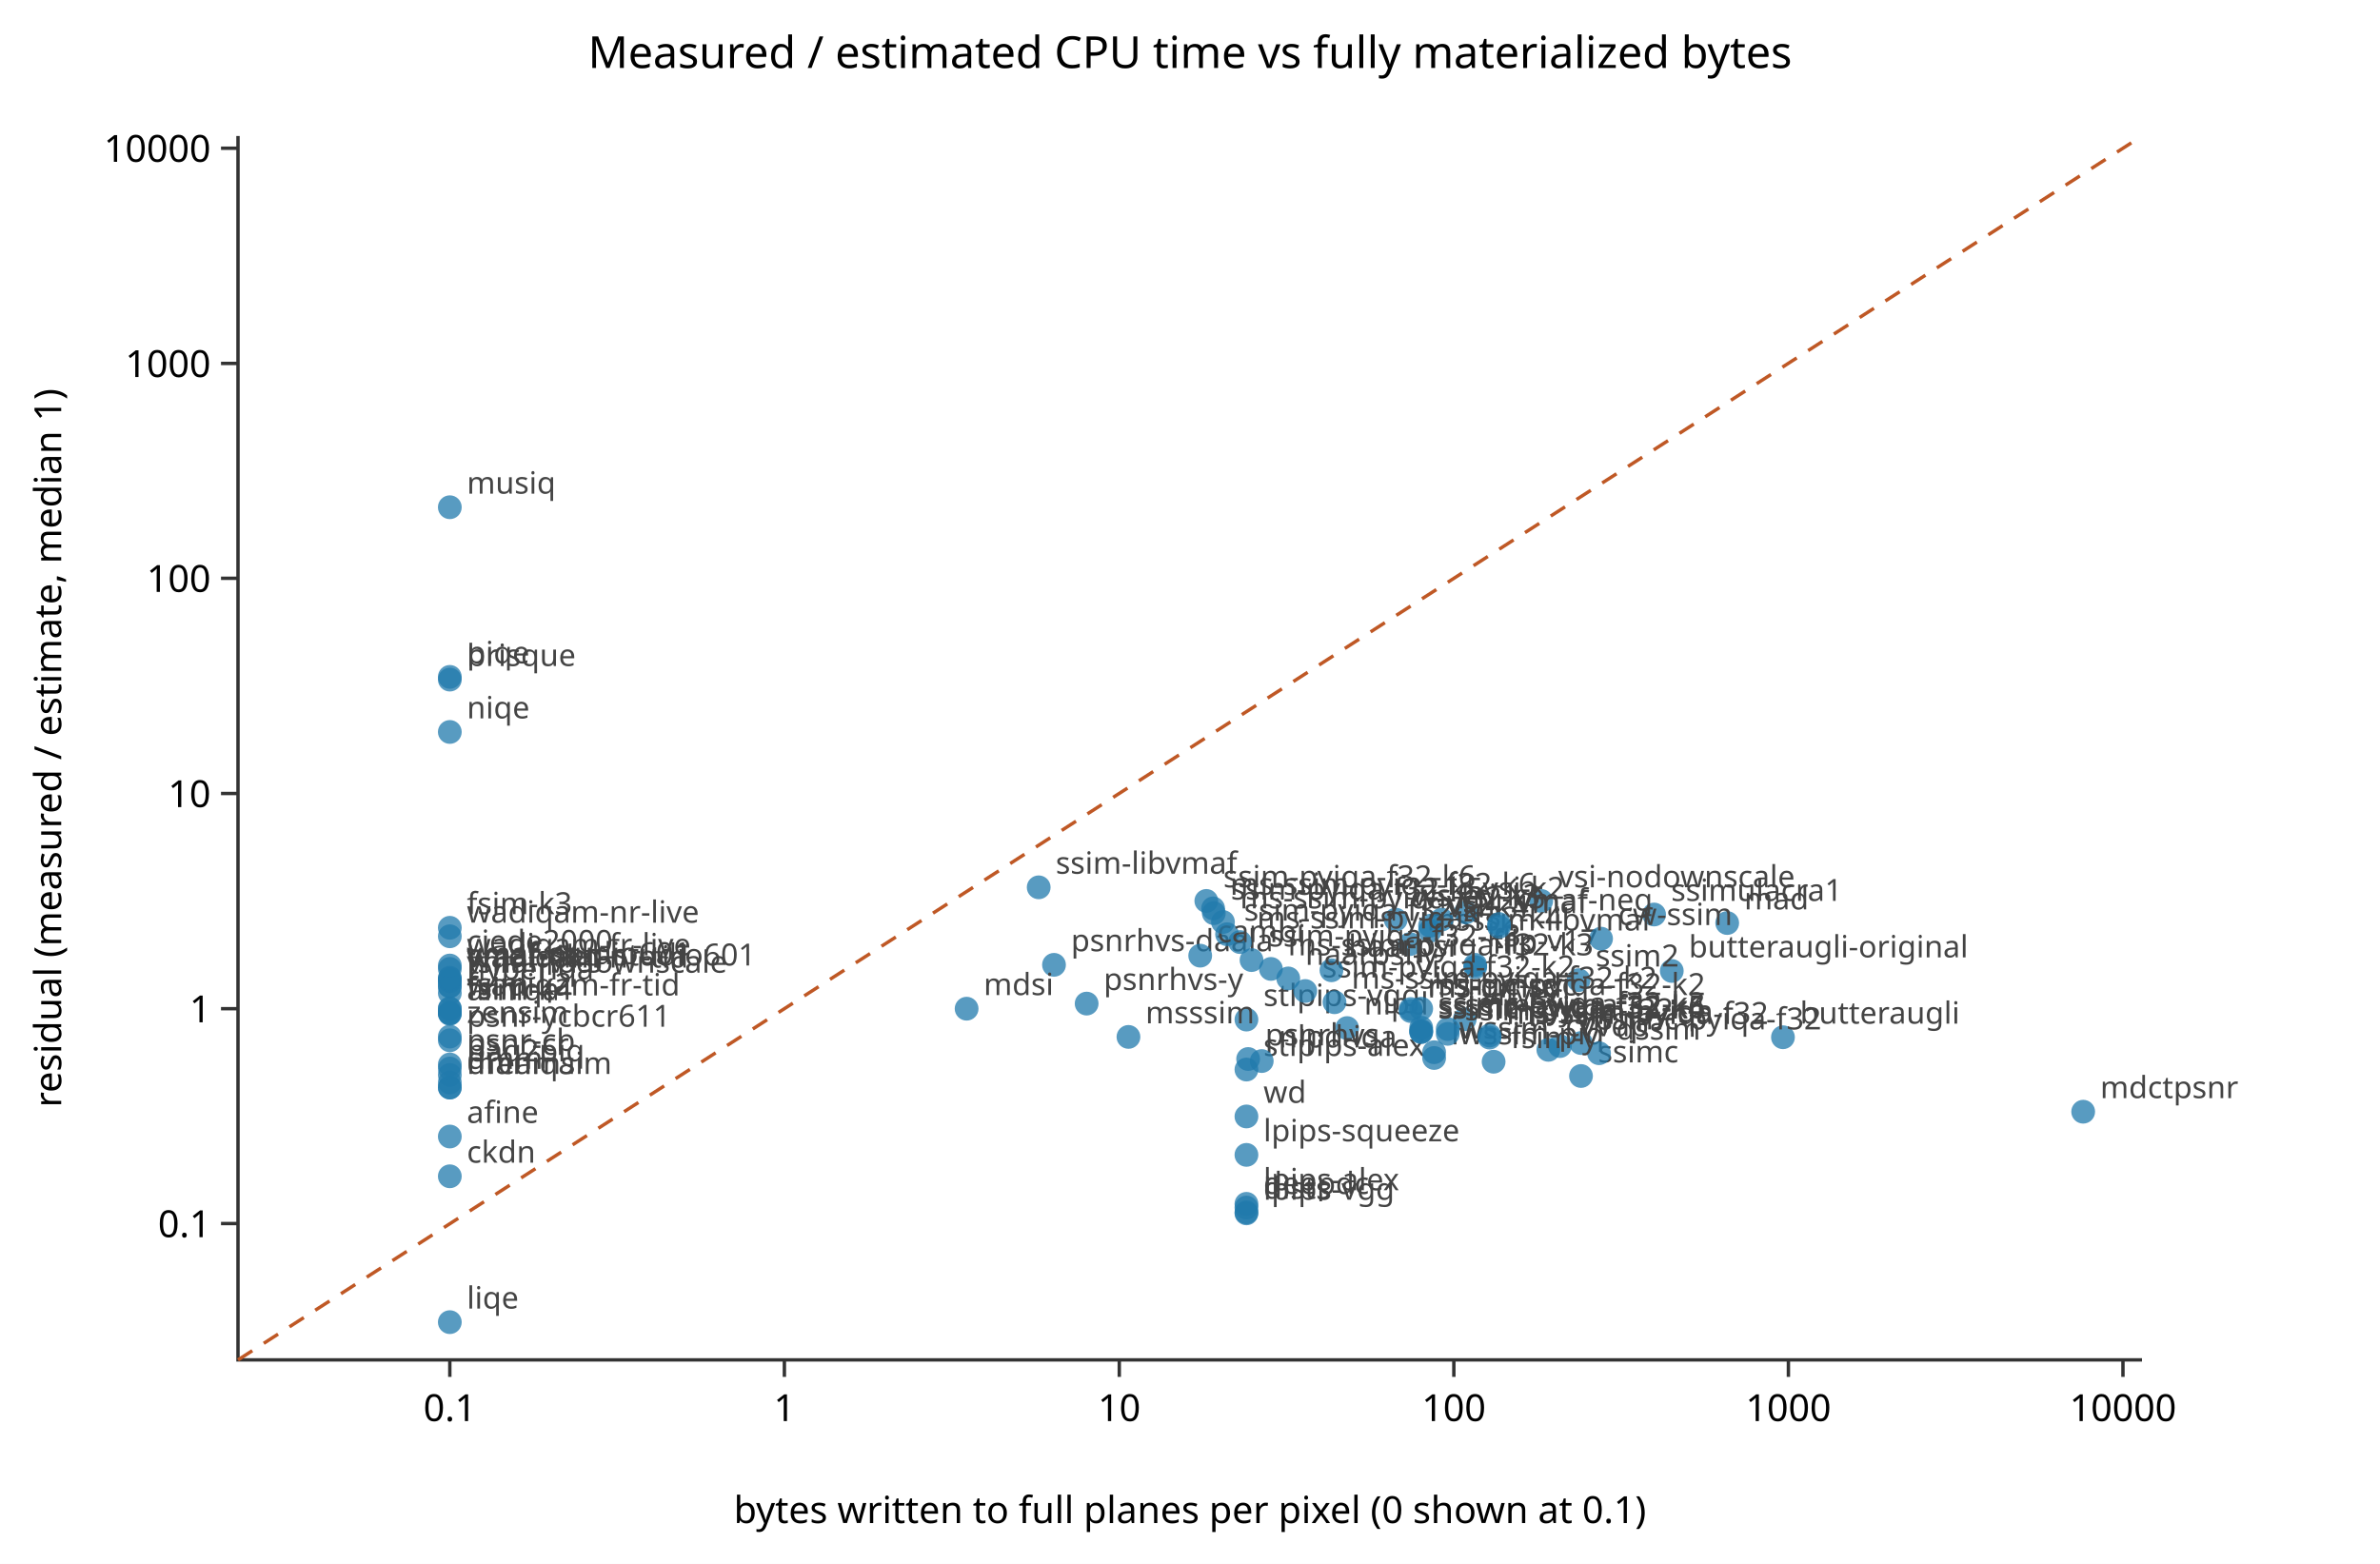
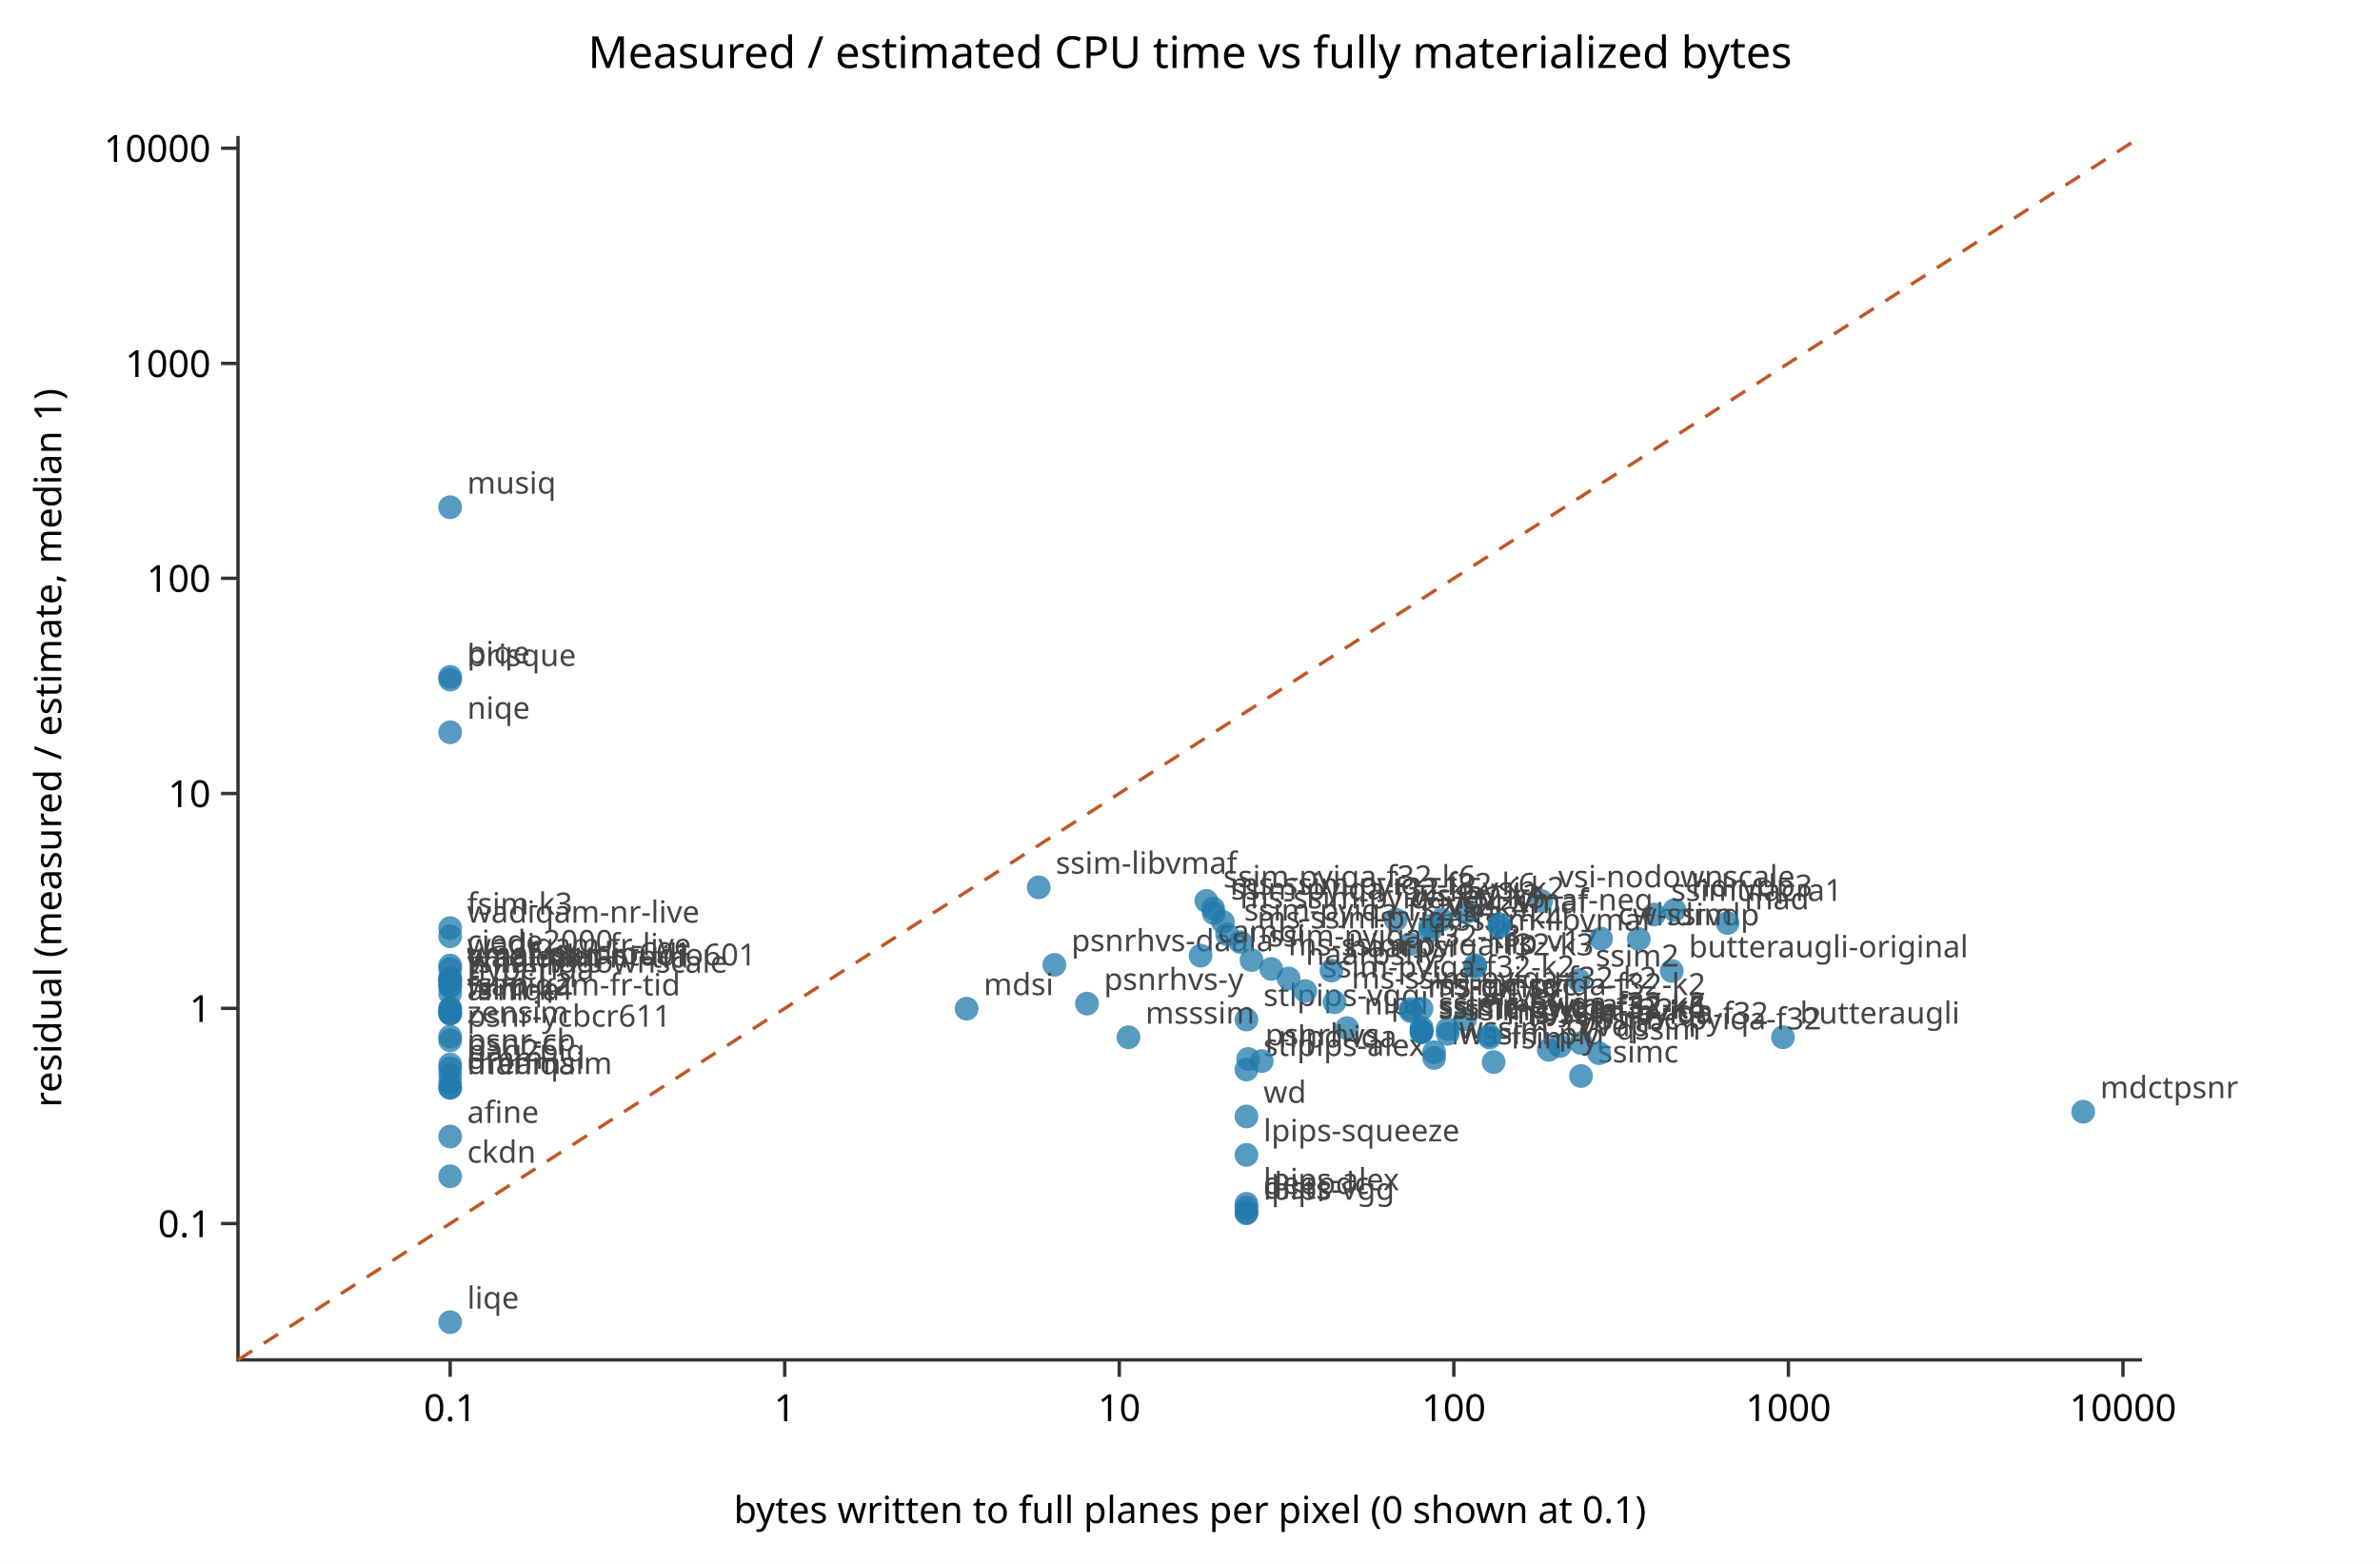
<svg xmlns="http://www.w3.org/2000/svg" viewBox="0 0 700 460" font-family="sans-serif" font-size="11">
  <rect width="700" height="460" fill="white" />
  <text x="350" y="20" text-anchor="middle" font-size="13">Measured / estimated CPU time vs fully materialized bytes</text>
  <path d="M70 40V400H630" fill="none" stroke="#333" />
-   <path d="M132.3 400v5" stroke="#333" />
-   <text x="132.3" y="418" text-anchor="middle">0.1</text>
-   <path d="M230.7 400v5" stroke="#333" />
-   <text x="230.7" y="418" text-anchor="middle">1</text>
+   <path d="M132.4 400v5" stroke="#333" />
+   <text x="132.4" y="418" text-anchor="middle">0.1</text>
+   <path d="M230.8 400v5" stroke="#333" />
+   <text x="230.8" y="418" text-anchor="middle">1</text>
  <path d="M329.2 400v5" stroke="#333" />
  <text x="329.2" y="418" text-anchor="middle">10</text>
  <path d="M427.6 400v5" stroke="#333" />
  <text x="427.6" y="418" text-anchor="middle">100</text>
  <path d="M526.0 400v5" stroke="#333" />
  <text x="526.0" y="418" text-anchor="middle">1000</text>
  <path d="M624.4 400v5" stroke="#333" />
  <text x="624.4" y="418" text-anchor="middle">10000</text>
  <path d="M65 359.9h5" stroke="#333" />
  <text x="62" y="363.9" text-anchor="end">0.1</text>
-   <path d="M65 296.7h5" stroke="#333" />
-   <text x="62" y="300.7" text-anchor="end">1</text>
+   <path d="M65 296.6h5" stroke="#333" />
+   <text x="62" y="300.6" text-anchor="end">1</text>
  <path d="M65 233.4h5" stroke="#333" />
  <text x="62" y="237.4" text-anchor="end">10</text>
  <path d="M65 170.1h5" stroke="#333" />
  <text x="62" y="174.1" text-anchor="end">100</text>
  <path d="M65 106.9h5" stroke="#333" />
  <text x="62" y="110.9" text-anchor="end">1000</text>
  <path d="M65 43.6h5" stroke="#333" />
  <text x="62" y="47.6" text-anchor="end">10000</text>
  <path d="M70.0 400.0L630.0 40.0" stroke="#bf5825" stroke-dasharray="5 4" />
  <circle cx="366.6" cy="355.2" r="3.5" fill="#2179ac" fill-opacity=".75" />
  <text x="371.6" y="351.2" font-size="9" fill="#444">deepdc</text>
  <circle cx="366.6" cy="356.6" r="3.5" fill="#2179ac" fill-opacity=".75" />
  <text x="371.6" y="352.6" font-size="9" fill="#444">dists</text>
  <circle cx="366.6" cy="356.9" r="3.5" fill="#2179ac" fill-opacity=".75" />
  <text x="371.6" y="352.9" font-size="9" fill="#444">lpips-vgg</text>
  <circle cx="366.6" cy="328.4" r="3.5" fill="#2179ac" fill-opacity=".75" />
  <text x="371.6" y="324.4" font-size="9" fill="#444">wd</text>
-   <circle cx="132.3" cy="318.4" r="3.5" fill="#2179ac" fill-opacity=".75" />
-   <text x="137.3" y="314.4" font-size="9" fill="#444">dmm</text>
-   <circle cx="132.3" cy="334.3" r="3.5" fill="#2179ac" fill-opacity=".75" />
-   <text x="137.3" y="330.3" font-size="9" fill="#444">afine</text>
+   <circle cx="132.4" cy="318.4" r="3.5" fill="#2179ac" fill-opacity=".75" />
+   <text x="137.4" y="314.4" font-size="9" fill="#444">dmm</text>
+   <circle cx="132.4" cy="334.3" r="3.5" fill="#2179ac" fill-opacity=".75" />
+   <text x="137.4" y="330.3" font-size="9" fill="#444">afine</text>
  <circle cx="366.6" cy="299.9" r="3.5" fill="#2179ac" fill-opacity=".75" />
  <text x="371.6" y="295.9" font-size="9" fill="#444">stlpips-vgg</text>
-   <circle cx="132.3" cy="319.9" r="3.5" fill="#2179ac" fill-opacity=".75" />
-   <text x="137.3" y="315.9" font-size="9" fill="#444">maniqa</text>
-   <circle cx="132.3" cy="292.1" r="3.5" fill="#2179ac" fill-opacity=".75" />
-   <text x="137.3" y="288.1" font-size="9" fill="#444">hyperiqa</text>
+   <circle cx="132.4" cy="320.0" r="3.5" fill="#2179ac" fill-opacity=".75" />
+   <text x="137.4" y="316.0" font-size="9" fill="#444">maniqa</text>
+   <circle cx="132.4" cy="292.2" r="3.5" fill="#2179ac" fill-opacity=".75" />
+   <text x="137.4" y="288.2" font-size="9" fill="#444">hyperiqa</text>
  <circle cx="366.6" cy="314.6" r="3.5" fill="#2179ac" fill-opacity=".75" />
  <text x="371.6" y="310.6" font-size="9" fill="#444">stlpips-alex</text>
-   <circle cx="132.3" cy="285.0" r="3.5" fill="#2179ac" fill-opacity=".75" />
-   <text x="137.3" y="281.0" font-size="9" fill="#444">wadiqam-fr-live</text>
-   <circle cx="132.3" cy="296.8" r="3.5" fill="#2179ac" fill-opacity=".75" />
-   <text x="137.3" y="292.8" font-size="9" fill="#444">wadiqam-fr-tid</text>
-   <circle cx="132.3" cy="275.4" r="3.5" fill="#2179ac" fill-opacity=".75" />
-   <text x="137.3" y="271.4" font-size="9" fill="#444">wadiqam-nr-live</text>
-   <circle cx="132.3" cy="288.6" r="3.5" fill="#2179ac" fill-opacity=".75" />
-   <text x="137.3" y="284.6" font-size="9" fill="#444">wadiqam-nr-tid</text>
-   <circle cx="132.3" cy="388.9" r="3.5" fill="#2179ac" fill-opacity=".75" />
-   <text x="137.3" y="384.9" font-size="9" fill="#444">liqe</text>
+   <circle cx="132.4" cy="285.0" r="3.5" fill="#2179ac" fill-opacity=".75" />
+   <text x="137.4" y="281.0" font-size="9" fill="#444">wadiqam-fr-live</text>
+   <circle cx="132.4" cy="296.8" r="3.5" fill="#2179ac" fill-opacity=".75" />
+   <text x="137.4" y="292.8" font-size="9" fill="#444">wadiqam-fr-tid</text>
+   <circle cx="132.4" cy="275.4" r="3.5" fill="#2179ac" fill-opacity=".75" />
+   <text x="137.4" y="271.4" font-size="9" fill="#444">wadiqam-nr-live</text>
+   <circle cx="132.4" cy="288.6" r="3.5" fill="#2179ac" fill-opacity=".75" />
+   <text x="137.4" y="284.6" font-size="9" fill="#444">wadiqam-nr-tid</text>
+   <circle cx="132.4" cy="388.9" r="3.5" fill="#2179ac" fill-opacity=".75" />
+   <text x="137.4" y="384.9" font-size="9" fill="#444">liqe</text>
  <circle cx="366.6" cy="354.1" r="3.5" fill="#2179ac" fill-opacity=".75" />
  <text x="371.6" y="350.1" font-size="9" fill="#444">lpips-alex</text>
-   <circle cx="132.3" cy="319.9" r="3.5" fill="#2179ac" fill-opacity=".75" />
-   <text x="137.3" y="315.9" font-size="9" fill="#444">dreamsim</text>
-   <circle cx="132.3" cy="316.2" r="3.5" fill="#2179ac" fill-opacity=".75" />
-   <text x="137.3" y="312.2" font-size="9" fill="#444">paq2piq</text>
+   <circle cx="132.4" cy="319.9" r="3.5" fill="#2179ac" fill-opacity=".75" />
+   <text x="137.4" y="315.9" font-size="9" fill="#444">dreamsim</text>
+   <circle cx="132.4" cy="316.2" r="3.5" fill="#2179ac" fill-opacity=".75" />
+   <text x="137.4" y="312.2" font-size="9" fill="#444">paq2piq</text>
  <circle cx="366.6" cy="339.7" r="3.5" fill="#2179ac" fill-opacity=".75" />
  <text x="371.6" y="335.7" font-size="9" fill="#444">lpips-squeeze</text>
-   <circle cx="132.3" cy="298.2" r="3.5" fill="#2179ac" fill-opacity=".75" />
-   <text x="137.3" y="294.2" font-size="9" fill="#444">arniqa</text>
+   <circle cx="132.4" cy="298.2" r="3.5" fill="#2179ac" fill-opacity=".75" />
+   <text x="137.4" y="294.2" font-size="9" fill="#444">arniqa</text>
  <circle cx="612.7" cy="327.0" r="3.5" fill="#2179ac" fill-opacity=".75" />
  <text x="617.7" y="323.0" font-size="9" fill="#444">mdctpsnr</text>
-   <circle cx="132.3" cy="346.0" r="3.5" fill="#2179ac" fill-opacity=".75" />
-   <text x="137.3" y="342.0" font-size="9" fill="#444">ckdn</text>
-   <circle cx="508.0" cy="271.5" r="3.5" fill="#2179ac" fill-opacity=".75" />
-   <text x="513.0" y="267.5" font-size="9" fill="#444">mad</text>
-   <circle cx="132.3" cy="290.1" r="3.5" fill="#2179ac" fill-opacity=".75" />
-   <text x="137.3" y="286.1" font-size="9" fill="#444">fsim-nodownscale</text>
+   <circle cx="132.4" cy="346.0" r="3.5" fill="#2179ac" fill-opacity=".75" />
+   <text x="137.4" y="342.0" font-size="9" fill="#444">ckdn</text>
+   <circle cx="482.0" cy="276.2" r="3.5" fill="#2179ac" fill-opacity=".75" />
+   <text x="487.0" y="272.2" font-size="9" fill="#444">hdrvdp</text>
+   <circle cx="508.1" cy="271.5" r="3.5" fill="#2179ac" fill-opacity=".75" />
+   <text x="513.1" y="267.5" font-size="9" fill="#444">mad</text>
+   <circle cx="492.5" cy="267.7" r="3.5" fill="#2179ac" fill-opacity=".75" />
+   <text x="497.5" y="263.7" font-size="9" fill="#444">hdrvdp3</text>
+   <circle cx="132.4" cy="290.1" r="3.5" fill="#2179ac" fill-opacity=".75" />
+   <text x="137.4" y="286.1" font-size="9" fill="#444">fsim-nodownscale</text>
  <circle cx="486.5" cy="269.0" r="3.5" fill="#2179ac" fill-opacity=".75" />
  <text x="491.5" y="265.0" font-size="9" fill="#444">ssimulacra1</text>
  <circle cx="524.4" cy="305.1" r="3.5" fill="#2179ac" fill-opacity=".75" />
  <text x="529.4" y="301.1" font-size="9" fill="#444">butteraugli</text>
  <circle cx="491.7" cy="285.6" r="3.5" fill="#2179ac" fill-opacity=".75" />
  <text x="496.7" y="281.6" font-size="9" fill="#444">butteraugli-original</text>
-   <circle cx="430.8" cy="299.8" r="3.5" fill="#2179ac" fill-opacity=".75" />
-   <text x="435.8" y="295.8" font-size="9" fill="#444">vifvec</text>
+   <circle cx="430.9" cy="299.8" r="3.5" fill="#2179ac" fill-opacity=".75" />
+   <text x="435.9" y="295.8" font-size="9" fill="#444">vifvec</text>
  <circle cx="433.9" cy="284.5" r="3.5" fill="#2179ac" fill-opacity=".75" />
  <text x="438.9" y="280.5" font-size="9" fill="#444">flip</text>
-   <circle cx="433.9" cy="283.8" r="3.5" fill="#2179ac" fill-opacity=".75" />
-   <text x="438.9" y="279.8" font-size="9" fill="#444">flip-v17</text>
+   <circle cx="433.9" cy="283.9" r="3.5" fill="#2179ac" fill-opacity=".75" />
+   <text x="438.9" y="279.9" font-size="9" fill="#444">flip-v17</text>
  <circle cx="464.3" cy="288.3" r="3.5" fill="#2179ac" fill-opacity=".75" />
  <text x="469.3" y="284.3" font-size="9" fill="#444">ssim2</text>
  <circle cx="465.0" cy="316.5" r="3.5" fill="#2179ac" fill-opacity=".75" />
  <text x="470.0" y="312.5" font-size="9" fill="#444">ssimc</text>
  <circle cx="465.0" cy="306.8" r="3.5" fill="#2179ac" fill-opacity=".75" />
  <text x="470.0" y="302.8" font-size="9" fill="#444">ssimc-pyiqa-f32</text>
-   <circle cx="132.3" cy="304.9" r="3.5" fill="#2179ac" fill-opacity=".75" />
-   <text x="137.3" y="300.9" font-size="9" fill="#444">zensim</text>
+   <circle cx="132.4" cy="304.9" r="3.5" fill="#2179ac" fill-opacity=".75" />
+   <text x="137.4" y="300.9" font-size="9" fill="#444">zensim</text>
  <circle cx="458.8" cy="307.7" r="3.5" fill="#2179ac" fill-opacity=".75" />
  <text x="463.8" y="303.7" font-size="9" fill="#444">vif</text>
  <circle cx="421.8" cy="309.5" r="3.5" fill="#2179ac" fill-opacity=".75" />
  <text x="426.8" y="305.5" font-size="9" fill="#444">iwssim</text>
  <circle cx="421.8" cy="311.2" r="3.5" fill="#2179ac" fill-opacity=".75" />
  <text x="426.8" y="307.2" font-size="9" fill="#444">iwssim-piq</text>
-   <circle cx="132.3" cy="296.6" r="3.5" fill="#2179ac" fill-opacity=".75" />
-   <text x="137.3" y="292.6" font-size="9" fill="#444">fsim-k2</text>
+   <circle cx="132.4" cy="296.6" r="3.5" fill="#2179ac" fill-opacity=".75" />
+   <text x="137.4" y="292.6" font-size="9" fill="#444">fsim-k2</text>
  <circle cx="470.3" cy="309.8" r="3.5" fill="#2179ac" fill-opacity=".75" />
  <text x="475.3" y="305.8" font-size="9" fill="#444">dssim</text>
-   <circle cx="455.4" cy="308.8" r="3.5" fill="#2179ac" fill-opacity=".75" />
-   <text x="460.4" y="304.8" font-size="9" fill="#444">cvvdp</text>
+   <circle cx="455.5" cy="308.8" r="3.5" fill="#2179ac" fill-opacity=".75" />
+   <text x="460.5" y="304.8" font-size="9" fill="#444">cvvdp</text>
  <circle cx="438.1" cy="304.6" r="3.5" fill="#2179ac" fill-opacity=".75" />
  <text x="443.1" y="300.6" font-size="9" fill="#444">ms-ssim-pyiqa</text>
  <circle cx="438.1" cy="305.2" r="3.5" fill="#2179ac" fill-opacity=".75" />
  <text x="443.1" y="301.2" font-size="9" fill="#444">ms-ssim-pyiqa-f32</text>
  <circle cx="470.9" cy="276.1" r="3.5" fill="#2179ac" fill-opacity=".75" />
  <text x="475.9" y="272.1" font-size="9" fill="#444">cw-ssim</text>
  <circle cx="414.7" cy="277.7" r="3.5" fill="#2179ac" fill-opacity=".75" />
  <text x="419.7" y="273.7" font-size="9" fill="#444">msssim-libvmaf</text>
  <circle cx="425.8" cy="302.7" r="3.5" fill="#2179ac" fill-opacity=".75" />
  <text x="430.8" y="298.7" font-size="9" fill="#444">ssim-pyiqa</text>
  <circle cx="425.8" cy="304.1" r="3.5" fill="#2179ac" fill-opacity=".75" />
  <text x="430.8" y="300.1" font-size="9" fill="#444">ssim-pyiqa-f32</text>
-   <circle cx="132.3" cy="272.9" r="3.5" fill="#2179ac" fill-opacity=".75" />
-   <text x="137.3" y="268.9" font-size="9" fill="#444">fsim-k3</text>
+   <circle cx="132.4" cy="273.0" r="3.5" fill="#2179ac" fill-opacity=".75" />
+   <text x="137.4" y="269.0" font-size="9" fill="#444">fsim-k3</text>
  <circle cx="396.2" cy="302.4" r="3.5" fill="#2179ac" fill-opacity=".75" />
  <text x="401.2" y="298.4" font-size="9" fill="#444">nlpd</text>
-   <circle cx="331.9" cy="305.0" r="3.5" fill="#2179ac" fill-opacity=".75" />
-   <text x="336.9" y="301.0" font-size="9" fill="#444">msssim</text>
-   <circle cx="418.0" cy="296.7" r="3.5" fill="#2179ac" fill-opacity=".75" />
-   <text x="423.0" y="292.7" font-size="9" fill="#444">ssimc-pyiqa-f32-k2</text>
-   <circle cx="418.0" cy="302.3" r="3.5" fill="#2179ac" fill-opacity=".75" />
-   <text x="423.0" y="298.3" font-size="9" fill="#444">ssimc-pyiqa-f32-k3</text>
-   <circle cx="439.3" cy="312.3" r="3.5" fill="#2179ac" fill-opacity=".75" />
-   <text x="444.3" y="308.3" font-size="9" fill="#444">fsim-y</text>
-   <circle cx="418.0" cy="303.6" r="3.5" fill="#2179ac" fill-opacity=".75" />
-   <text x="423.0" y="299.6" font-size="9" fill="#444">ssimc-pyiqa-f32-k4</text>
-   <circle cx="132.3" cy="199.9" r="3.5" fill="#2179ac" fill-opacity=".75" />
-   <text x="137.3" y="195.9" font-size="9" fill="#444">brisque</text>
-   <circle cx="132.3" cy="149.2" r="3.5" fill="#2179ac" fill-opacity=".75" />
-   <text x="137.3" y="145.2" font-size="9" fill="#444">musiq</text>
-   <circle cx="418.0" cy="303.2" r="3.5" fill="#2179ac" fill-opacity=".75" />
-   <text x="423.0" y="299.2" font-size="9" fill="#444">ssimc-pyiqa-f32-k5</text>
-   <circle cx="418.0" cy="303.5" r="3.5" fill="#2179ac" fill-opacity=".75" />
-   <text x="423.0" y="299.5" font-size="9" fill="#444">ssimc-pyiqa-f32-k6</text>
+   <circle cx="331.9" cy="305.1" r="3.5" fill="#2179ac" fill-opacity=".75" />
+   <text x="336.9" y="301.1" font-size="9" fill="#444">msssim</text>
+   <circle cx="418.1" cy="296.7" r="3.5" fill="#2179ac" fill-opacity=".75" />
+   <text x="423.1" y="292.7" font-size="9" fill="#444">ssimc-pyiqa-f32-k2</text>
+   <circle cx="418.1" cy="302.3" r="3.5" fill="#2179ac" fill-opacity=".75" />
+   <text x="423.1" y="298.3" font-size="9" fill="#444">ssimc-pyiqa-f32-k3</text>
+   <circle cx="439.3" cy="312.4" r="3.5" fill="#2179ac" fill-opacity=".75" />
+   <text x="444.3" y="308.4" font-size="9" fill="#444">fsim-y</text>
+   <circle cx="418.1" cy="303.7" r="3.5" fill="#2179ac" fill-opacity=".75" />
+   <text x="423.1" y="299.7" font-size="9" fill="#444">ssimc-pyiqa-f32-k4</text>
+   <circle cx="132.4" cy="199.9" r="3.5" fill="#2179ac" fill-opacity=".75" />
+   <text x="137.4" y="195.9" font-size="9" fill="#444">brisque</text>
+   <circle cx="132.4" cy="149.2" r="3.5" fill="#2179ac" fill-opacity=".75" />
+   <text x="137.4" y="145.2" font-size="9" fill="#444">musiq</text>
+   <circle cx="418.1" cy="303.2" r="3.5" fill="#2179ac" fill-opacity=".75" />
+   <text x="423.1" y="299.2" font-size="9" fill="#444">ssimc-pyiqa-f32-k5</text>
+   <circle cx="418.1" cy="303.5" r="3.5" fill="#2179ac" fill-opacity=".75" />
+   <text x="423.1" y="299.5" font-size="9" fill="#444">ssimc-pyiqa-f32-k6</text>
  <circle cx="453.3" cy="265.0" r="3.5" fill="#2179ac" fill-opacity=".75" />
  <text x="458.3" y="261.0" font-size="9" fill="#444">vsi-nodownscale</text>
  <circle cx="367.1" cy="311.5" r="3.5" fill="#2179ac" fill-opacity=".75" />
  <text x="372.1" y="307.5" font-size="9" fill="#444">psnrhvs</text>
-   <circle cx="310.0" cy="283.8" r="3.5" fill="#2179ac" fill-opacity=".75" />
-   <text x="315.0" y="279.8" font-size="9" fill="#444">psnrhvs-daala</text>
-   <circle cx="132.3" cy="297.8" r="3.5" fill="#2179ac" fill-opacity=".75" />
-   <text x="137.3" y="293.8" font-size="9" fill="#444">fsim</text>
-   <circle cx="132.3" cy="298.1" r="3.5" fill="#2179ac" fill-opacity=".75" />
-   <text x="137.3" y="294.1" font-size="9" fill="#444">fsim-k4</text>
+   <circle cx="310.1" cy="283.8" r="3.5" fill="#2179ac" fill-opacity=".75" />
+   <text x="315.1" y="279.8" font-size="9" fill="#444">psnrhvs-daala</text>
+   <circle cx="132.4" cy="297.8" r="3.5" fill="#2179ac" fill-opacity=".75" />
+   <text x="137.4" y="293.8" font-size="9" fill="#444">fsim</text>
+   <circle cx="132.4" cy="298.1" r="3.5" fill="#2179ac" fill-opacity=".75" />
+   <text x="137.4" y="294.1" font-size="9" fill="#444">fsim-k4</text>
  <circle cx="431.1" cy="268.4" r="3.5" fill="#2179ac" fill-opacity=".75" />
  <text x="436.1" y="264.4" font-size="9" fill="#444">vsi-k2</text>
-   <circle cx="132.3" cy="215.3" r="3.5" fill="#2179ac" fill-opacity=".75" />
-   <text x="137.3" y="211.3" font-size="9" fill="#444">niqe</text>
+   <circle cx="132.4" cy="215.4" r="3.5" fill="#2179ac" fill-opacity=".75" />
+   <text x="137.4" y="211.4" font-size="9" fill="#444">niqe</text>
  <circle cx="424.0" cy="270.5" r="3.5" fill="#2179ac" fill-opacity=".75" />
  <text x="429.0" y="266.5" font-size="9" fill="#444">vsi-k3</text>
  <circle cx="410.5" cy="270.5" r="3.5" fill="#2179ac" fill-opacity=".75" />
  <text x="415.5" y="266.5" font-size="9" fill="#444">ws-hv</text>
-   <circle cx="420.6" cy="272.3" r="3.5" fill="#2179ac" fill-opacity=".75" />
-   <text x="425.6" y="268.3" font-size="9" fill="#444">vsi</text>
+   <circle cx="420.6" cy="272.4" r="3.5" fill="#2179ac" fill-opacity=".75" />
+   <text x="425.6" y="268.4" font-size="9" fill="#444">vsi</text>
  <circle cx="420.6" cy="273.8" r="3.5" fill="#2179ac" fill-opacity=".75" />
  <text x="425.6" y="269.8" font-size="9" fill="#444">vsi-k4</text>
-   <circle cx="132.3" cy="290.1" r="3.5" fill="#2179ac" fill-opacity=".75" />
-   <text x="137.3" y="286.1" font-size="9" fill="#444">vmaf-v1</text>
-   <circle cx="132.3" cy="284.0" r="3.5" fill="#2179ac" fill-opacity=".75" />
-   <text x="137.3" y="280.0" font-size="9" fill="#444">ciede2000</text>
+   <circle cx="132.4" cy="290.1" r="3.5" fill="#2179ac" fill-opacity=".75" />
+   <text x="137.4" y="286.1" font-size="9" fill="#444">vmaf-v1</text>
+   <circle cx="132.4" cy="284.0" r="3.5" fill="#2179ac" fill-opacity=".75" />
+   <text x="137.4" y="280.0" font-size="9" fill="#444">ciede2000</text>
  <circle cx="392.5" cy="294.8" r="3.5" fill="#2179ac" fill-opacity=".75" />
  <text x="397.5" y="290.8" font-size="9" fill="#444">ms-ssim-pyiqa-f32-k2</text>
  <circle cx="414.9" cy="297.4" r="3.5" fill="#2179ac" fill-opacity=".75" />
  <text x="419.9" y="293.4" font-size="9" fill="#444">ms-gmsd</text>
  <circle cx="414.9" cy="296.8" r="3.5" fill="#2179ac" fill-opacity=".75" />
  <text x="419.9" y="292.8" font-size="9" fill="#444">ms-gmsdc</text>
  <circle cx="371.1" cy="312.1" r="3.5" fill="#2179ac" fill-opacity=".75" />
  <text x="376.1" y="308.1" font-size="9" fill="#444">nlpd-iqa</text>
  <circle cx="383.9" cy="291.5" r="3.5" fill="#2179ac" fill-opacity=".75" />
  <text x="388.9" y="287.5" font-size="9" fill="#444">ssim-pyiqa-f32-k2</text>
-   <circle cx="132.3" cy="306.0" r="3.5" fill="#2179ac" fill-opacity=".75" />
-   <text x="137.3" y="302.0" font-size="9" fill="#444">psnr-ycbcr611</text>
-   <circle cx="319.6" cy="295.2" r="3.5" fill="#2179ac" fill-opacity=".75" />
-   <text x="324.6" y="291.2" font-size="9" fill="#444">psnrhvs-y</text>
-   <circle cx="391.6" cy="285.4" r="3.5" fill="#2179ac" fill-opacity=".75" />
-   <text x="396.6" y="281.4" font-size="9" fill="#444">haarpsi</text>
-   <circle cx="373.8" cy="285.0" r="3.5" fill="#2179ac" fill-opacity=".75" />
-   <text x="378.8" y="281.0" font-size="9" fill="#444">ms-ssim-pyiqa-f32-k3</text>
-   <circle cx="378.9" cy="287.8" r="3.5" fill="#2179ac" fill-opacity=".75" />
-   <text x="383.9" y="283.8" font-size="9" fill="#444">haarpsi-y</text>
+   <circle cx="132.4" cy="306.0" r="3.5" fill="#2179ac" fill-opacity=".75" />
+   <text x="137.4" y="302.0" font-size="9" fill="#444">psnr-ycbcr611</text>
+   <circle cx="319.7" cy="295.2" r="3.5" fill="#2179ac" fill-opacity=".75" />
+   <text x="324.7" y="291.2" font-size="9" fill="#444">psnrhvs-y</text>
+   <circle cx="391.6" cy="285.5" r="3.5" fill="#2179ac" fill-opacity=".75" />
+   <text x="396.6" y="281.5" font-size="9" fill="#444">haarpsi</text>
+   <circle cx="373.9" cy="285.0" r="3.5" fill="#2179ac" fill-opacity=".75" />
+   <text x="378.9" y="281.0" font-size="9" fill="#444">ms-ssim-pyiqa-f32-k3</text>
+   <circle cx="379.0" cy="287.8" r="3.5" fill="#2179ac" fill-opacity=".75" />
+   <text x="384.0" y="283.8" font-size="9" fill="#444">haarpsi-y</text>
  <circle cx="368.1" cy="282.4" r="3.5" fill="#2179ac" fill-opacity=".75" />
  <text x="373.1" y="278.4" font-size="9" fill="#444">ssim-pyiqa-f32-k3</text>
-   <circle cx="364.7" cy="277.1" r="3.5" fill="#2179ac" fill-opacity=".75" />
-   <text x="369.7" y="273.1" font-size="9" fill="#444">ms-ssim-pyiqa-f32-k4</text>
-   <circle cx="132.3" cy="288.4" r="3.5" fill="#2179ac" fill-opacity=".75" />
-   <text x="137.3" y="284.4" font-size="9" fill="#444">vmaf-4k</text>
-   <circle cx="132.3" cy="288.0" r="3.5" fill="#2179ac" fill-opacity=".75" />
-   <text x="137.3" y="284.0" font-size="9" fill="#444">vmaf-neg-studio601</text>
-   <circle cx="132.3" cy="287.6" r="3.5" fill="#2179ac" fill-opacity=".75" />
-   <text x="137.3" y="283.6" font-size="9" fill="#444">vmaf-studio601</text>
-   <circle cx="132.3" cy="313.1" r="3.5" fill="#2179ac" fill-opacity=".75" />
-   <text x="137.3" y="309.1" font-size="9" fill="#444">psnr-cb</text>
-   <circle cx="132.3" cy="314.3" r="3.5" fill="#2179ac" fill-opacity=".75" />
-   <text x="137.3" y="310.3" font-size="9" fill="#444">psnr-cr</text>
-   <circle cx="132.3" cy="199.1" r="3.5" fill="#2179ac" fill-opacity=".75" />
-   <text x="137.3" y="195.1" font-size="9" fill="#444">piqe</text>
+   <circle cx="364.8" cy="277.1" r="3.5" fill="#2179ac" fill-opacity=".75" />
+   <text x="369.8" y="273.1" font-size="9" fill="#444">ms-ssim-pyiqa-f32-k4</text>
+   <circle cx="132.4" cy="288.4" r="3.5" fill="#2179ac" fill-opacity=".75" />
+   <text x="137.4" y="284.4" font-size="9" fill="#444">vmaf-4k</text>
+   <circle cx="132.4" cy="288.0" r="3.5" fill="#2179ac" fill-opacity=".75" />
+   <text x="137.4" y="284.0" font-size="9" fill="#444">vmaf-neg-studio601</text>
+   <circle cx="132.4" cy="287.6" r="3.5" fill="#2179ac" fill-opacity=".75" />
+   <text x="137.4" y="283.6" font-size="9" fill="#444">vmaf-studio601</text>
+   <circle cx="132.4" cy="313.1" r="3.5" fill="#2179ac" fill-opacity=".75" />
+   <text x="137.4" y="309.1" font-size="9" fill="#444">psnr-cb</text>
+   <circle cx="132.4" cy="314.3" r="3.5" fill="#2179ac" fill-opacity=".75" />
+   <text x="137.4" y="310.3" font-size="9" fill="#444">psnr-cr</text>
+   <circle cx="132.4" cy="199.1" r="3.5" fill="#2179ac" fill-opacity=".75" />
+   <text x="137.4" y="195.1" font-size="9" fill="#444">piqe</text>
  <circle cx="360.9" cy="274.8" r="3.5" fill="#2179ac" fill-opacity=".75" />
  <text x="365.9" y="270.8" font-size="9" fill="#444">ssim-pyiqa-f32-k4</text>
  <circle cx="305.5" cy="261.0" r="3.5" fill="#2179ac" fill-opacity=".75" />
  <text x="310.5" y="257.0" font-size="9" fill="#444">ssim-libvmaf</text>
-   <circle cx="353.0" cy="281.1" r="3.5" fill="#2179ac" fill-opacity=".75" />
-   <text x="358.0" y="277.1" font-size="9" fill="#444">cambi</text>
+   <circle cx="353.1" cy="281.1" r="3.5" fill="#2179ac" fill-opacity=".75" />
+   <text x="358.1" y="277.1" font-size="9" fill="#444">cambi</text>
  <circle cx="359.7" cy="271.2" r="3.5" fill="#2179ac" fill-opacity=".75" />
  <text x="364.7" y="267.2" font-size="9" fill="#444">ms-ssim-pyiqa-f32-k5</text>
  <circle cx="357.0" cy="268.6" r="3.5" fill="#2179ac" fill-opacity=".75" />
  <text x="362.0" y="264.6" font-size="9" fill="#444">ssim-pyiqa-f32-k5</text>
  <circle cx="356.8" cy="267.2" r="3.5" fill="#2179ac" fill-opacity=".75" />
  <text x="361.8" y="263.2" font-size="9" fill="#444">ms-ssim-pyiqa-f32-k6</text>
  <circle cx="354.8" cy="265.0" r="3.5" fill="#2179ac" fill-opacity=".75" />
  <text x="359.8" y="261.0" font-size="9" fill="#444">ssim-pyiqa-f32-k6</text>
-   <circle cx="440.9" cy="272.6" r="3.5" fill="#2179ac" fill-opacity=".75" />
-   <text x="445.9" y="268.6" font-size="9" fill="#444">vmaf</text>
-   <circle cx="440.9" cy="271.8" r="3.5" fill="#2179ac" fill-opacity=".75" />
-   <text x="445.9" y="267.8" font-size="9" fill="#444">vmaf-neg</text>
+   <circle cx="441.0" cy="272.6" r="3.5" fill="#2179ac" fill-opacity=".75" />
+   <text x="446.0" y="268.6" font-size="9" fill="#444">vmaf</text>
+   <circle cx="441.0" cy="271.8" r="3.5" fill="#2179ac" fill-opacity=".75" />
+   <text x="446.0" y="267.8" font-size="9" fill="#444">vmaf-neg</text>
  <circle cx="284.3" cy="296.7" r="3.5" fill="#2179ac" fill-opacity=".75" />
  <text x="289.3" y="292.7" font-size="9" fill="#444">mdsi</text>
  <text x="350" y="448" text-anchor="middle">bytes written to full planes per pixel (0 shown at 0.1)</text>
  <text x="18" y="220" text-anchor="middle" transform="rotate(-90 18 220)">residual (measured / estimate, median 1)</text>
</svg>
